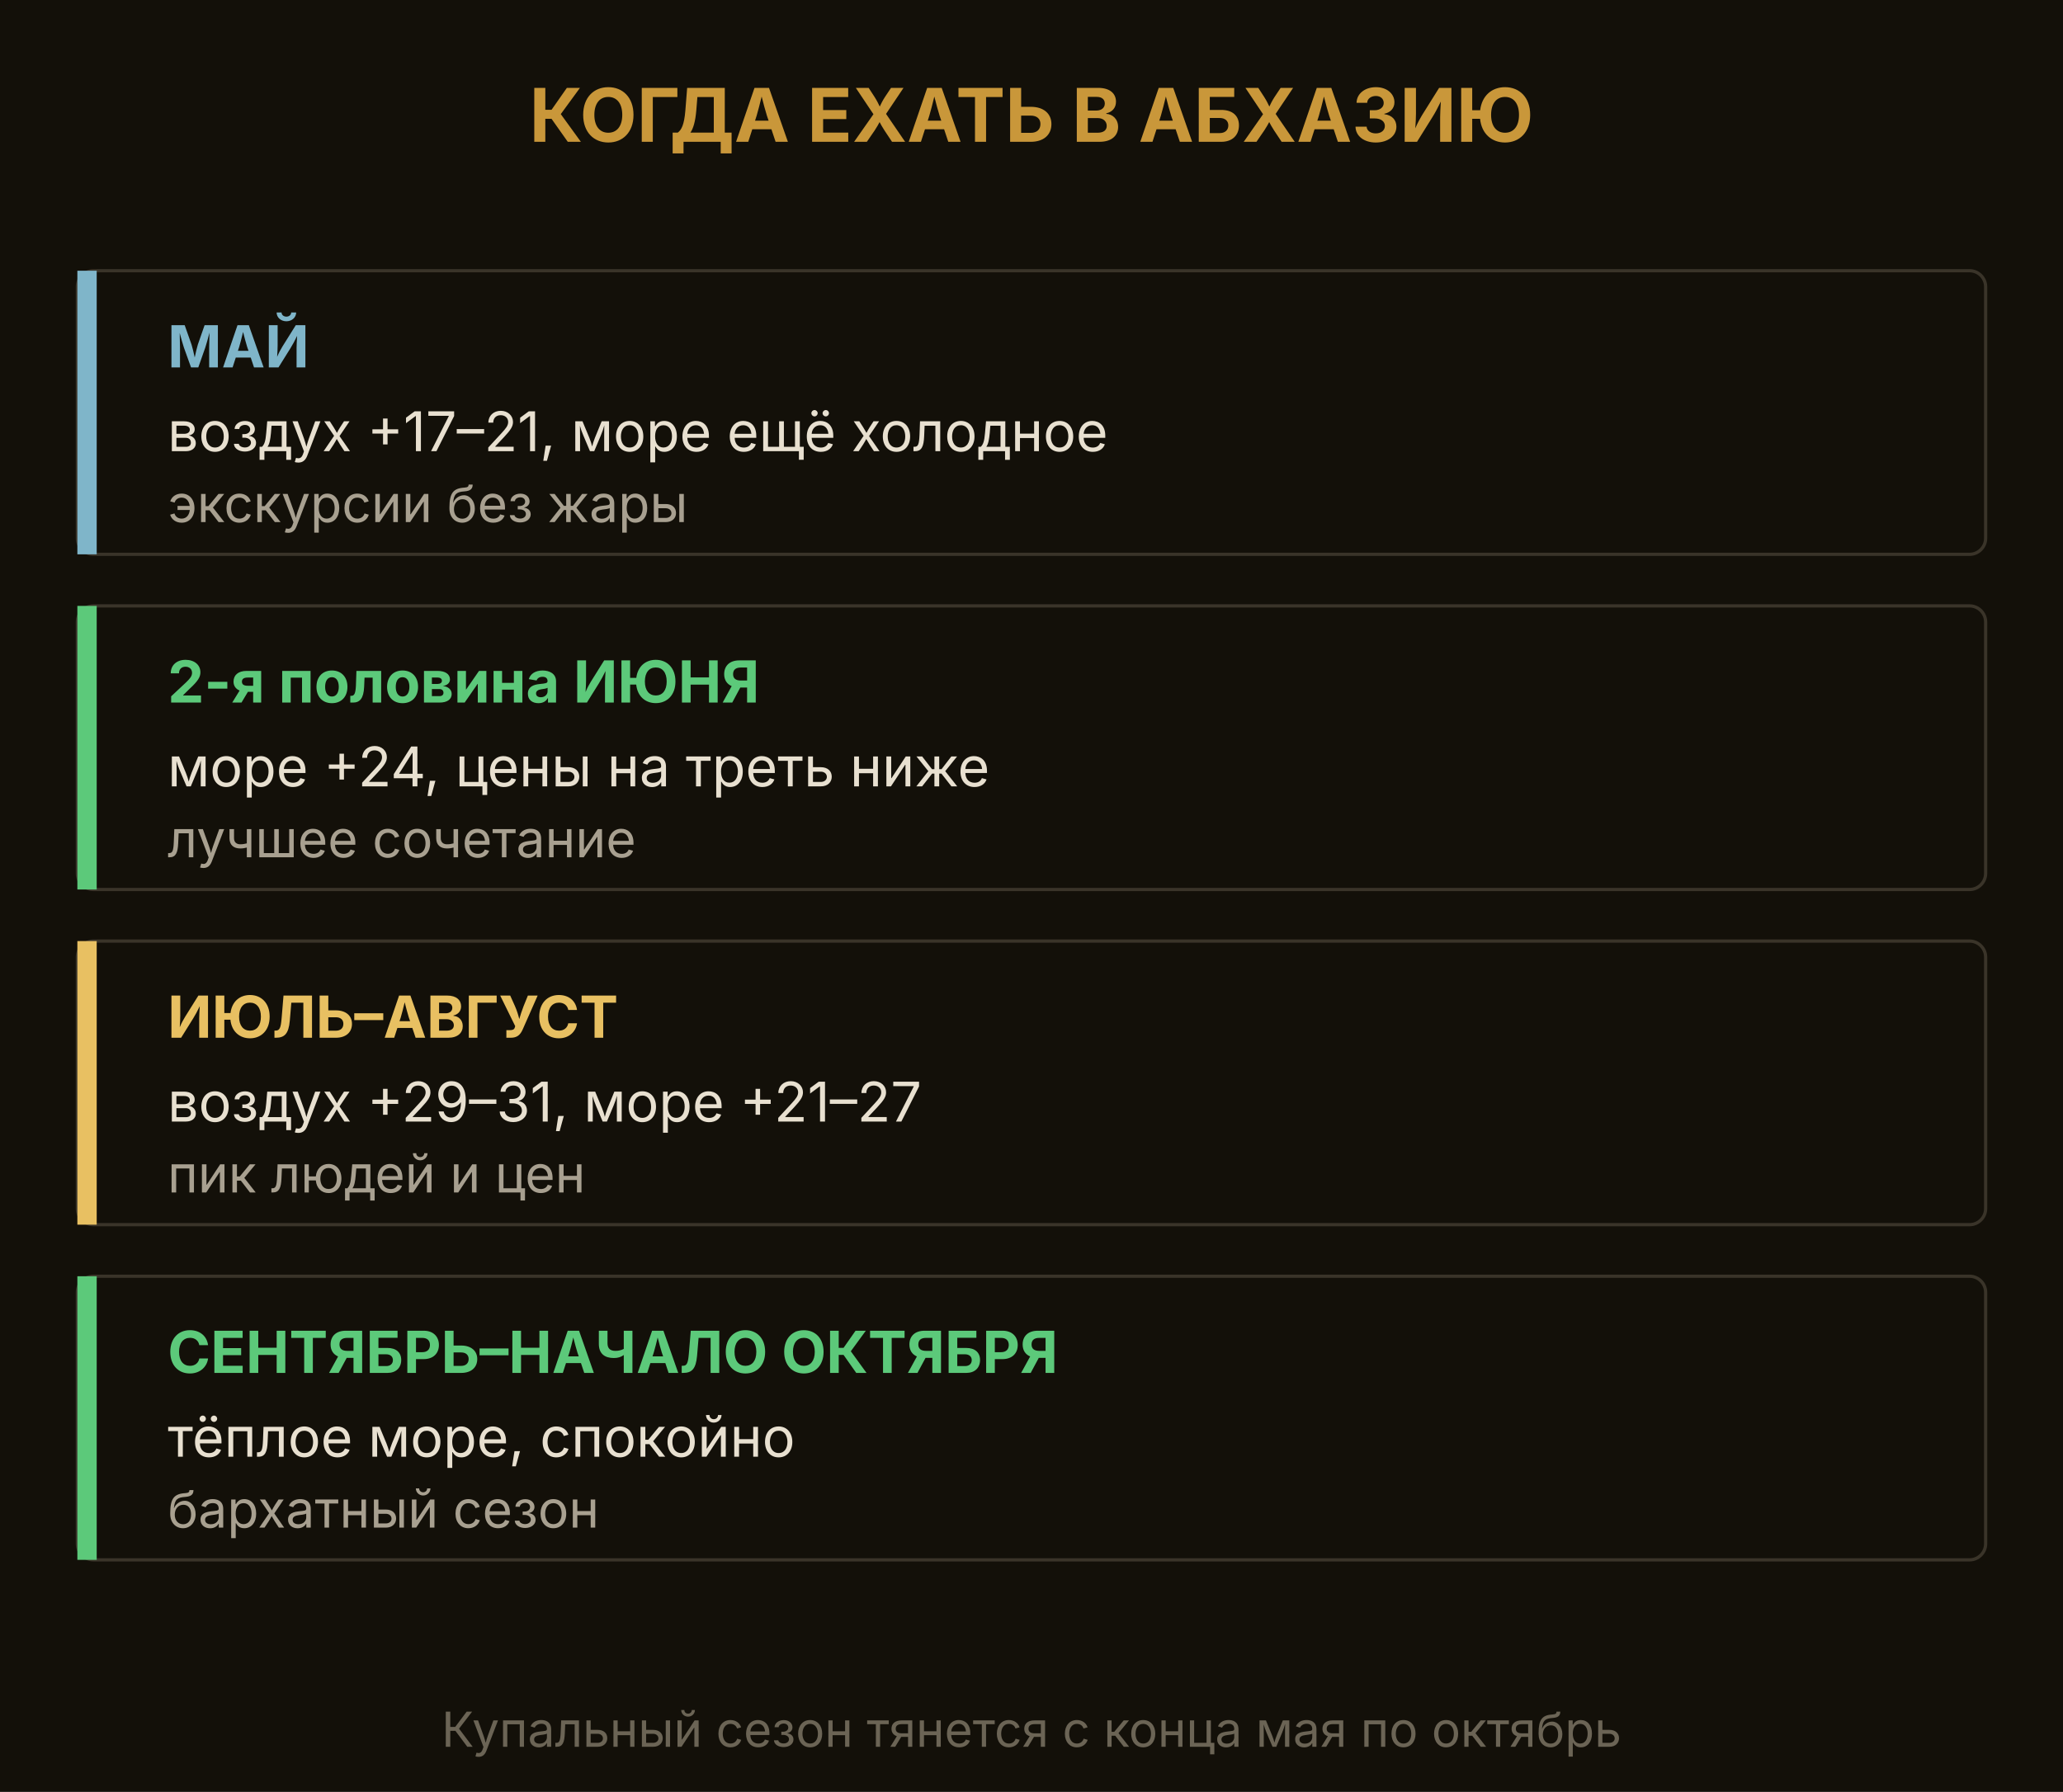
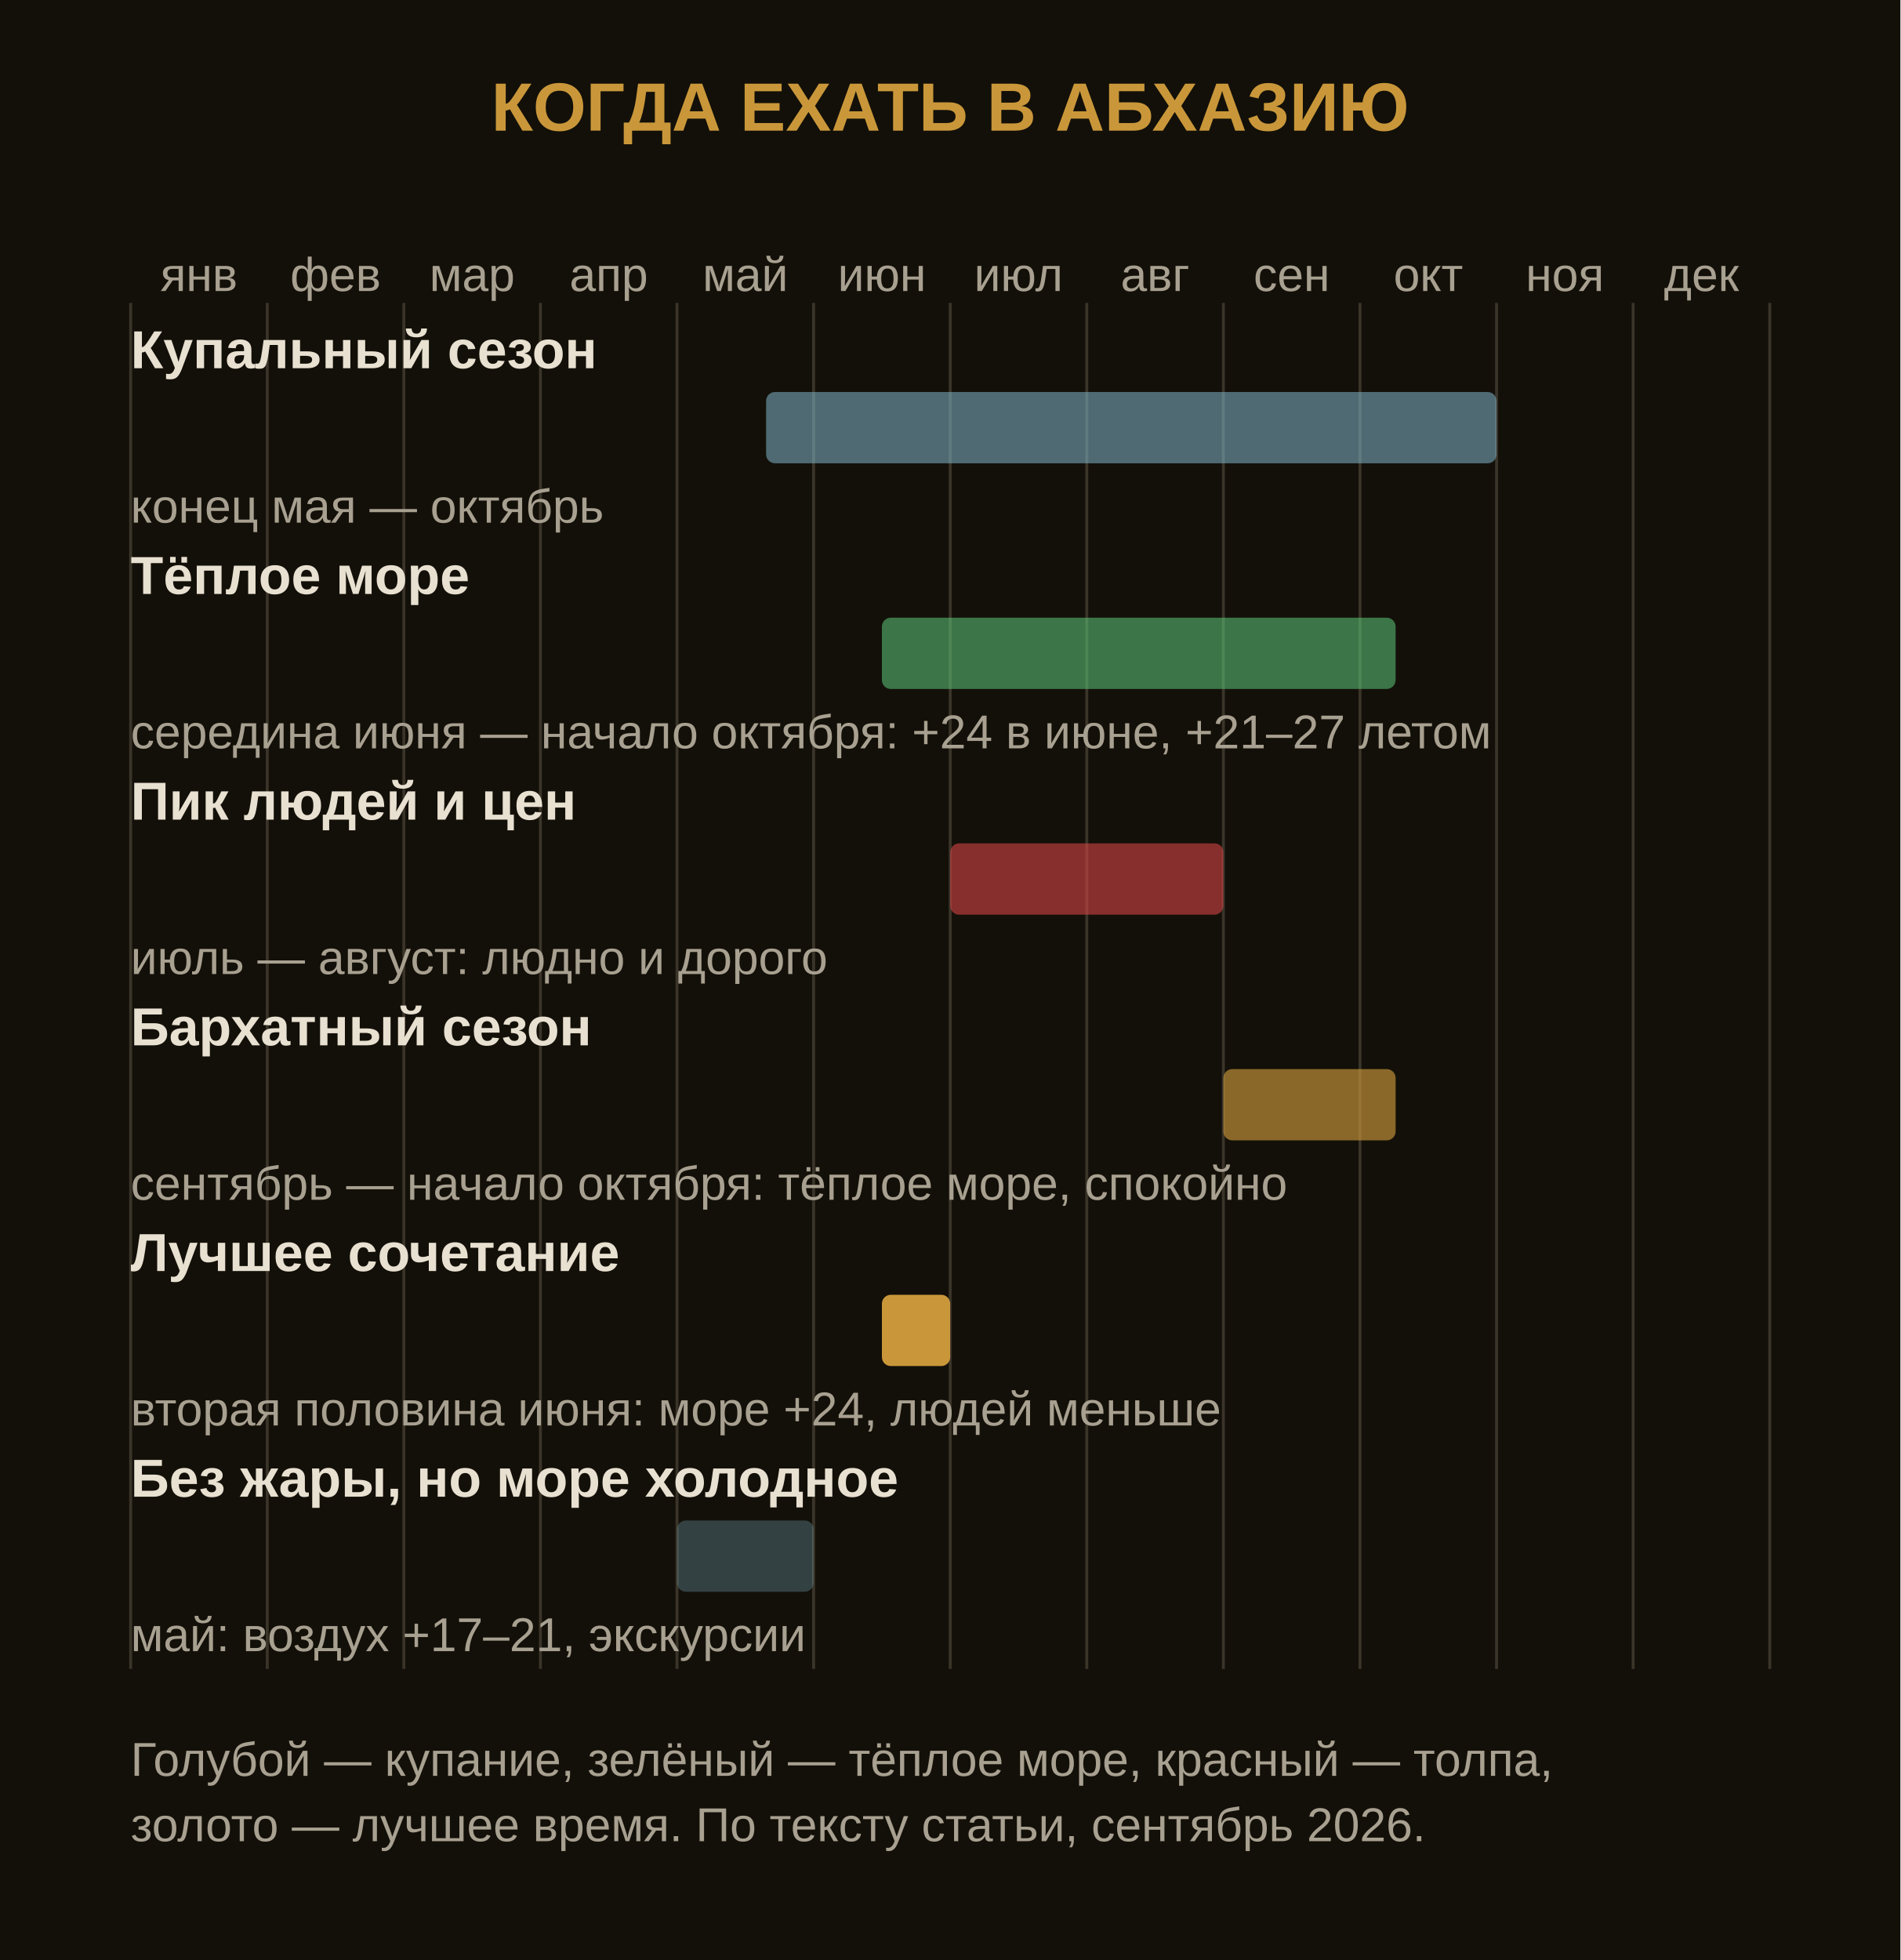
- <svg xmlns="http://www.w3.org/2000/svg" viewBox="0 0 640 556" width="640" height="556" font-family="system-ui,-apple-system,sans-serif">
-   <rect width="640" height="556" fill="#131009" />
-   <text x="320" y="44" text-anchor="middle" fill="#c9973a" font-size="23" font-weight="700">КОГДА ЕХАТЬ В АБХАЗИЮ</text>
-   <rect x="24" y="84" width="592" height="88" rx="5" fill="none" stroke="#3a3429" />
-   <rect x="24" y="84" width="6" height="88" fill="#7fb5c9" />
-   <text x="52" y="114" fill="#7fb5c9" font-size="18" font-weight="700">МАЙ</text>
-   <text x="52" y="140" fill="#e8e0d0" font-size="17">воздух +17–21, море ещё холодное</text>
-   <text x="52" y="162" fill="#a8a090" font-size="16">экскурсии без жары</text>
-   <rect x="24" y="188" width="592" height="88" rx="5" fill="none" stroke="#3a3429" />
-   <rect x="24" y="188" width="6" height="88" fill="#5cc97a" />
-   <text x="52" y="218" fill="#5cc97a" font-size="18" font-weight="700">2-я половина ИЮНЯ</text>
-   <text x="52" y="244" fill="#e8e0d0" font-size="17">море +24, цены на треть ниже</text>
-   <text x="52" y="266" fill="#a8a090" font-size="16">лучшее сочетание</text>
-   <rect x="24" y="292" width="592" height="88" rx="5" fill="none" stroke="#3a3429" />
-   <rect x="24" y="292" width="6" height="88" fill="#e8c062" />
-   <text x="52" y="322" fill="#e8c062" font-size="18" font-weight="700">ИЮЛЬ–АВГУСТ</text>
-   <text x="52" y="348" fill="#e8e0d0" font-size="17">воздух +29–31, море +21–27</text>
-   <text x="52" y="370" fill="#a8a090" font-size="16">пик людей и цен</text>
-   <rect x="24" y="396" width="592" height="88" rx="5" fill="none" stroke="#3a3429" />
-   <rect x="24" y="396" width="6" height="88" fill="#5cc97a" />
-   <text x="52" y="426" fill="#5cc97a" font-size="18" font-weight="700">СЕНТЯБРЬ–НАЧАЛО ОКТЯБРЯ</text>
-   <text x="52" y="452" fill="#e8e0d0" font-size="17">тёплое море, спокойно</text>
-   <text x="52" y="474" fill="#a8a090" font-size="16">бархатный сезон</text>
-   <text x="320" y="542" text-anchor="middle" fill="#6b6455" font-size="15">Купальный сезон тянется с конца мая по октябрь</text>
+ <svg xmlns="http://www.w3.org/2000/svg" viewBox="0 0 640 660" width="640" height="660" role="img" aria-labelledby="t d">
+   <rect width="640" height="660" fill="#131009" />
+   <text x="320" y="44" text-anchor="middle" fill="#c9973a" font-family="Golos Text, Arial, sans-serif" font-size="23" font-weight="700">КОГДА ЕХАТЬ В АБХАЗИЮ</text>
+   <g font-family="Golos Text, Arial, sans-serif" font-size="16" fill="#a8a090" text-anchor="middle">
+     <text x="67" y="98">янв</text>
+     <text x="113" y="98">фев</text>
+     <text x="159" y="98">мар</text>
+     <text x="205" y="98">апр</text>
+     <text x="251" y="98">май</text>
+     <text x="297" y="98">июн</text>
+     <text x="343" y="98">июл</text>
+     <text x="389" y="98">авг</text>
+     <text x="435" y="98">сен</text>
+     <text x="481" y="98">окт</text>
+     <text x="527" y="98">ноя</text>
+     <text x="573" y="98">дек</text>
+   </g>
+   <g stroke="#3a3429" stroke-width="1">
+     <line x1="44" y1="102" x2="44" y2="562" />
+     <line x1="90" y1="102" x2="90" y2="562" />
+     <line x1="136" y1="102" x2="136" y2="562" />
+     <line x1="182" y1="102" x2="182" y2="562" />
+     <line x1="228" y1="102" x2="228" y2="562" />
+     <line x1="274" y1="102" x2="274" y2="562" />
+     <line x1="320" y1="102" x2="320" y2="562" />
+     <line x1="366" y1="102" x2="366" y2="562" />
+     <line x1="412" y1="102" x2="412" y2="562" />
+     <line x1="458" y1="102" x2="458" y2="562" />
+     <line x1="504" y1="102" x2="504" y2="562" />
+     <line x1="550" y1="102" x2="550" y2="562" />
+     <line x1="596" y1="102" x2="596" y2="562" />
+   </g>
+   <g font-family="Golos Text, Arial, sans-serif">
+     <text x="44" y="124" fill="#e8e0d0" font-size="18" font-weight="600">Купальный сезон</text>
+     <rect x="258" y="132" width="246" height="24" rx="3" fill="#7fb5c9" opacity="0.55" />
+     <text x="44" y="176" fill="#a8a090" font-size="16">конец мая — октябрь</text>
+     <text x="44" y="200" fill="#e8e0d0" font-size="18" font-weight="600">Тёплое море</text>
+     <rect x="297" y="208" width="173" height="24" rx="3" fill="#5cc97a" opacity="0.55" />
+     <text x="44" y="252" fill="#a8a090" font-size="16">середина июня — начало октября: +24 в июне, +21–27 летом</text>
+     <text x="44" y="276" fill="#e8e0d0" font-size="18" font-weight="600">Пик людей и цен</text>
+     <rect x="320" y="284" width="92" height="24" rx="3" fill="#d44545" opacity="0.6" />
+     <text x="44" y="328" fill="#a8a090" font-size="16">июль — август: людно и дорого</text>
+     <text x="44" y="352" fill="#e8e0d0" font-size="18" font-weight="600">Бархатный сезон</text>
+     <rect x="412" y="360" width="58" height="24" rx="3" fill="#c9973a" opacity="0.65" />
+     <text x="44" y="404" fill="#a8a090" font-size="16">сентябрь — начало октября: тёплое море, спокойно</text>
+     <text x="44" y="428" fill="#e8e0d0" font-size="18" font-weight="600">Лучшее сочетание</text>
+     <rect x="297" y="436" width="23" height="24" rx="3" fill="#c9973a" />
+     <text x="44" y="480" fill="#a8a090" font-size="16">вторая половина июня: море +24, людей меньше</text>
+     <text x="44" y="504" fill="#e8e0d0" font-size="18" font-weight="600">Без жары, но море холодное</text>
+     <rect x="228" y="512" width="46" height="24" rx="3" fill="#7fb5c9" opacity="0.3" />
+     <text x="44" y="556" fill="#a8a090" font-size="16">май: воздух +17–21, экскурсии</text>
+   </g>
+   <text x="44" y="598" fill="#a8a090" font-family="Golos Text, Arial, sans-serif" font-size="16">Голубой — купание, зелёный — тёплое море, красный — толпа,</text>
+   <text x="44" y="620" fill="#a8a090" font-family="Golos Text, Arial, sans-serif" font-size="16">золото — лучшее время. По тексту статьи, сентябрь 2026.</text>
</svg>
